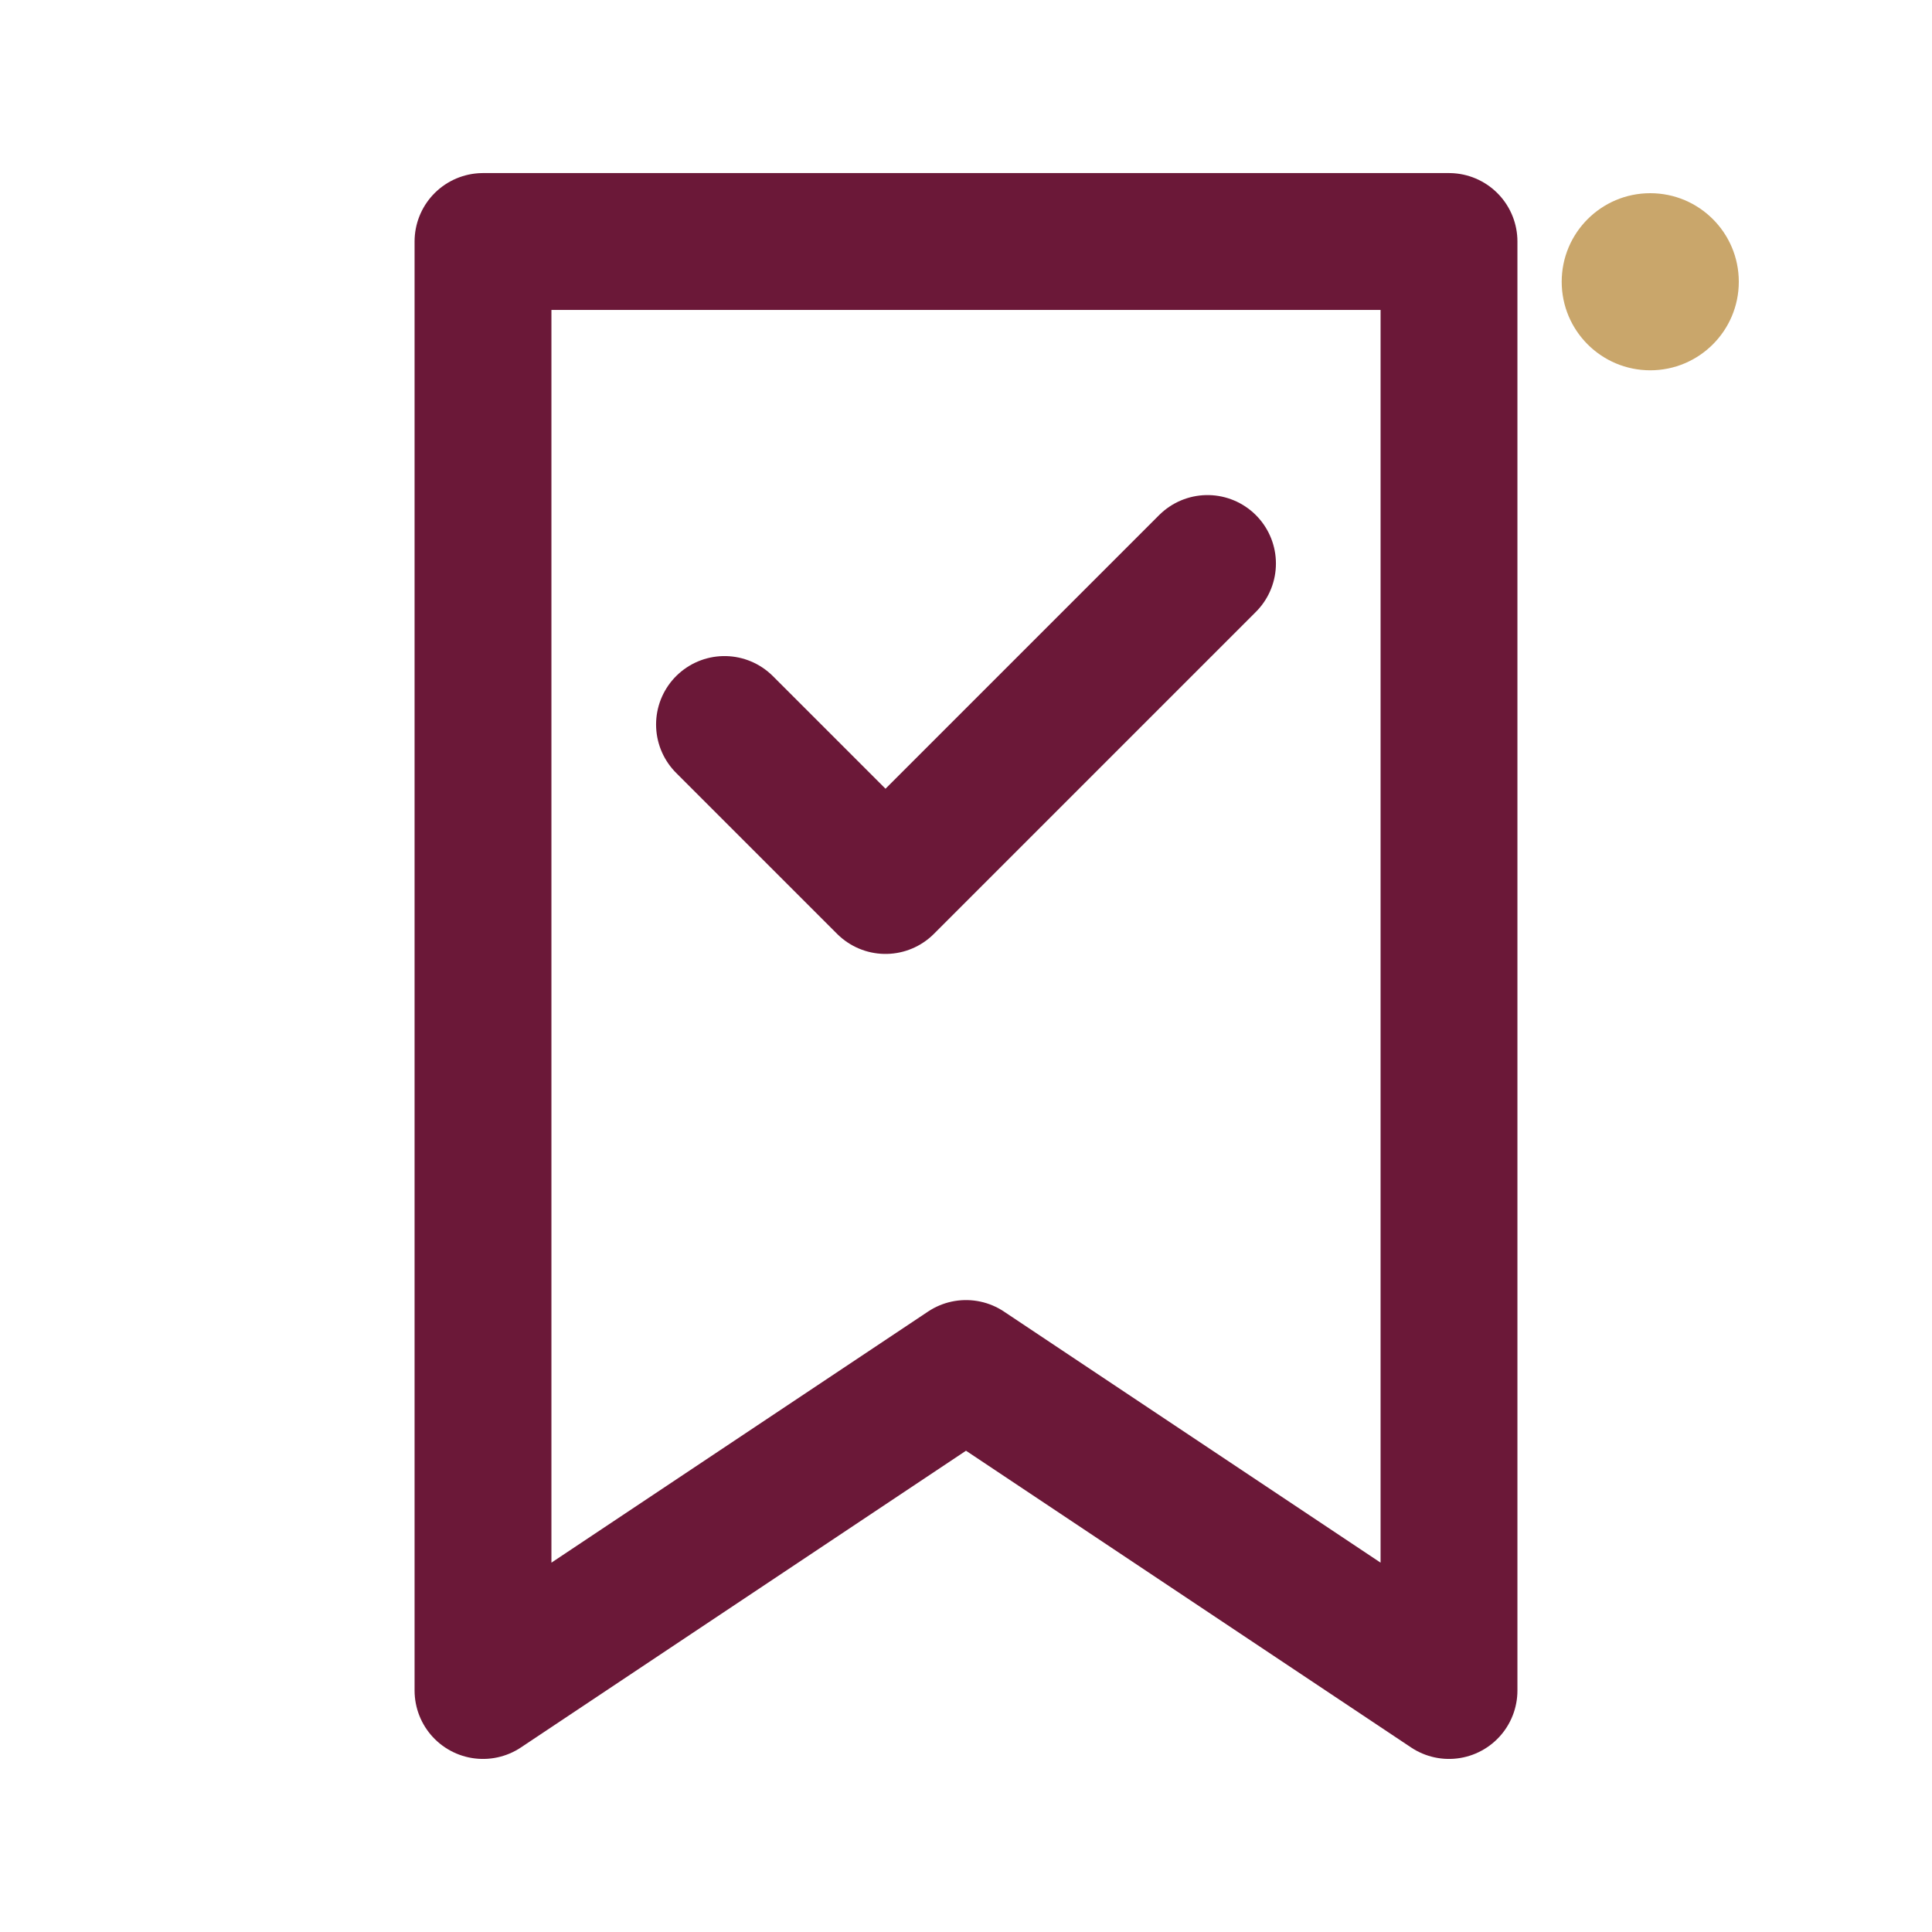
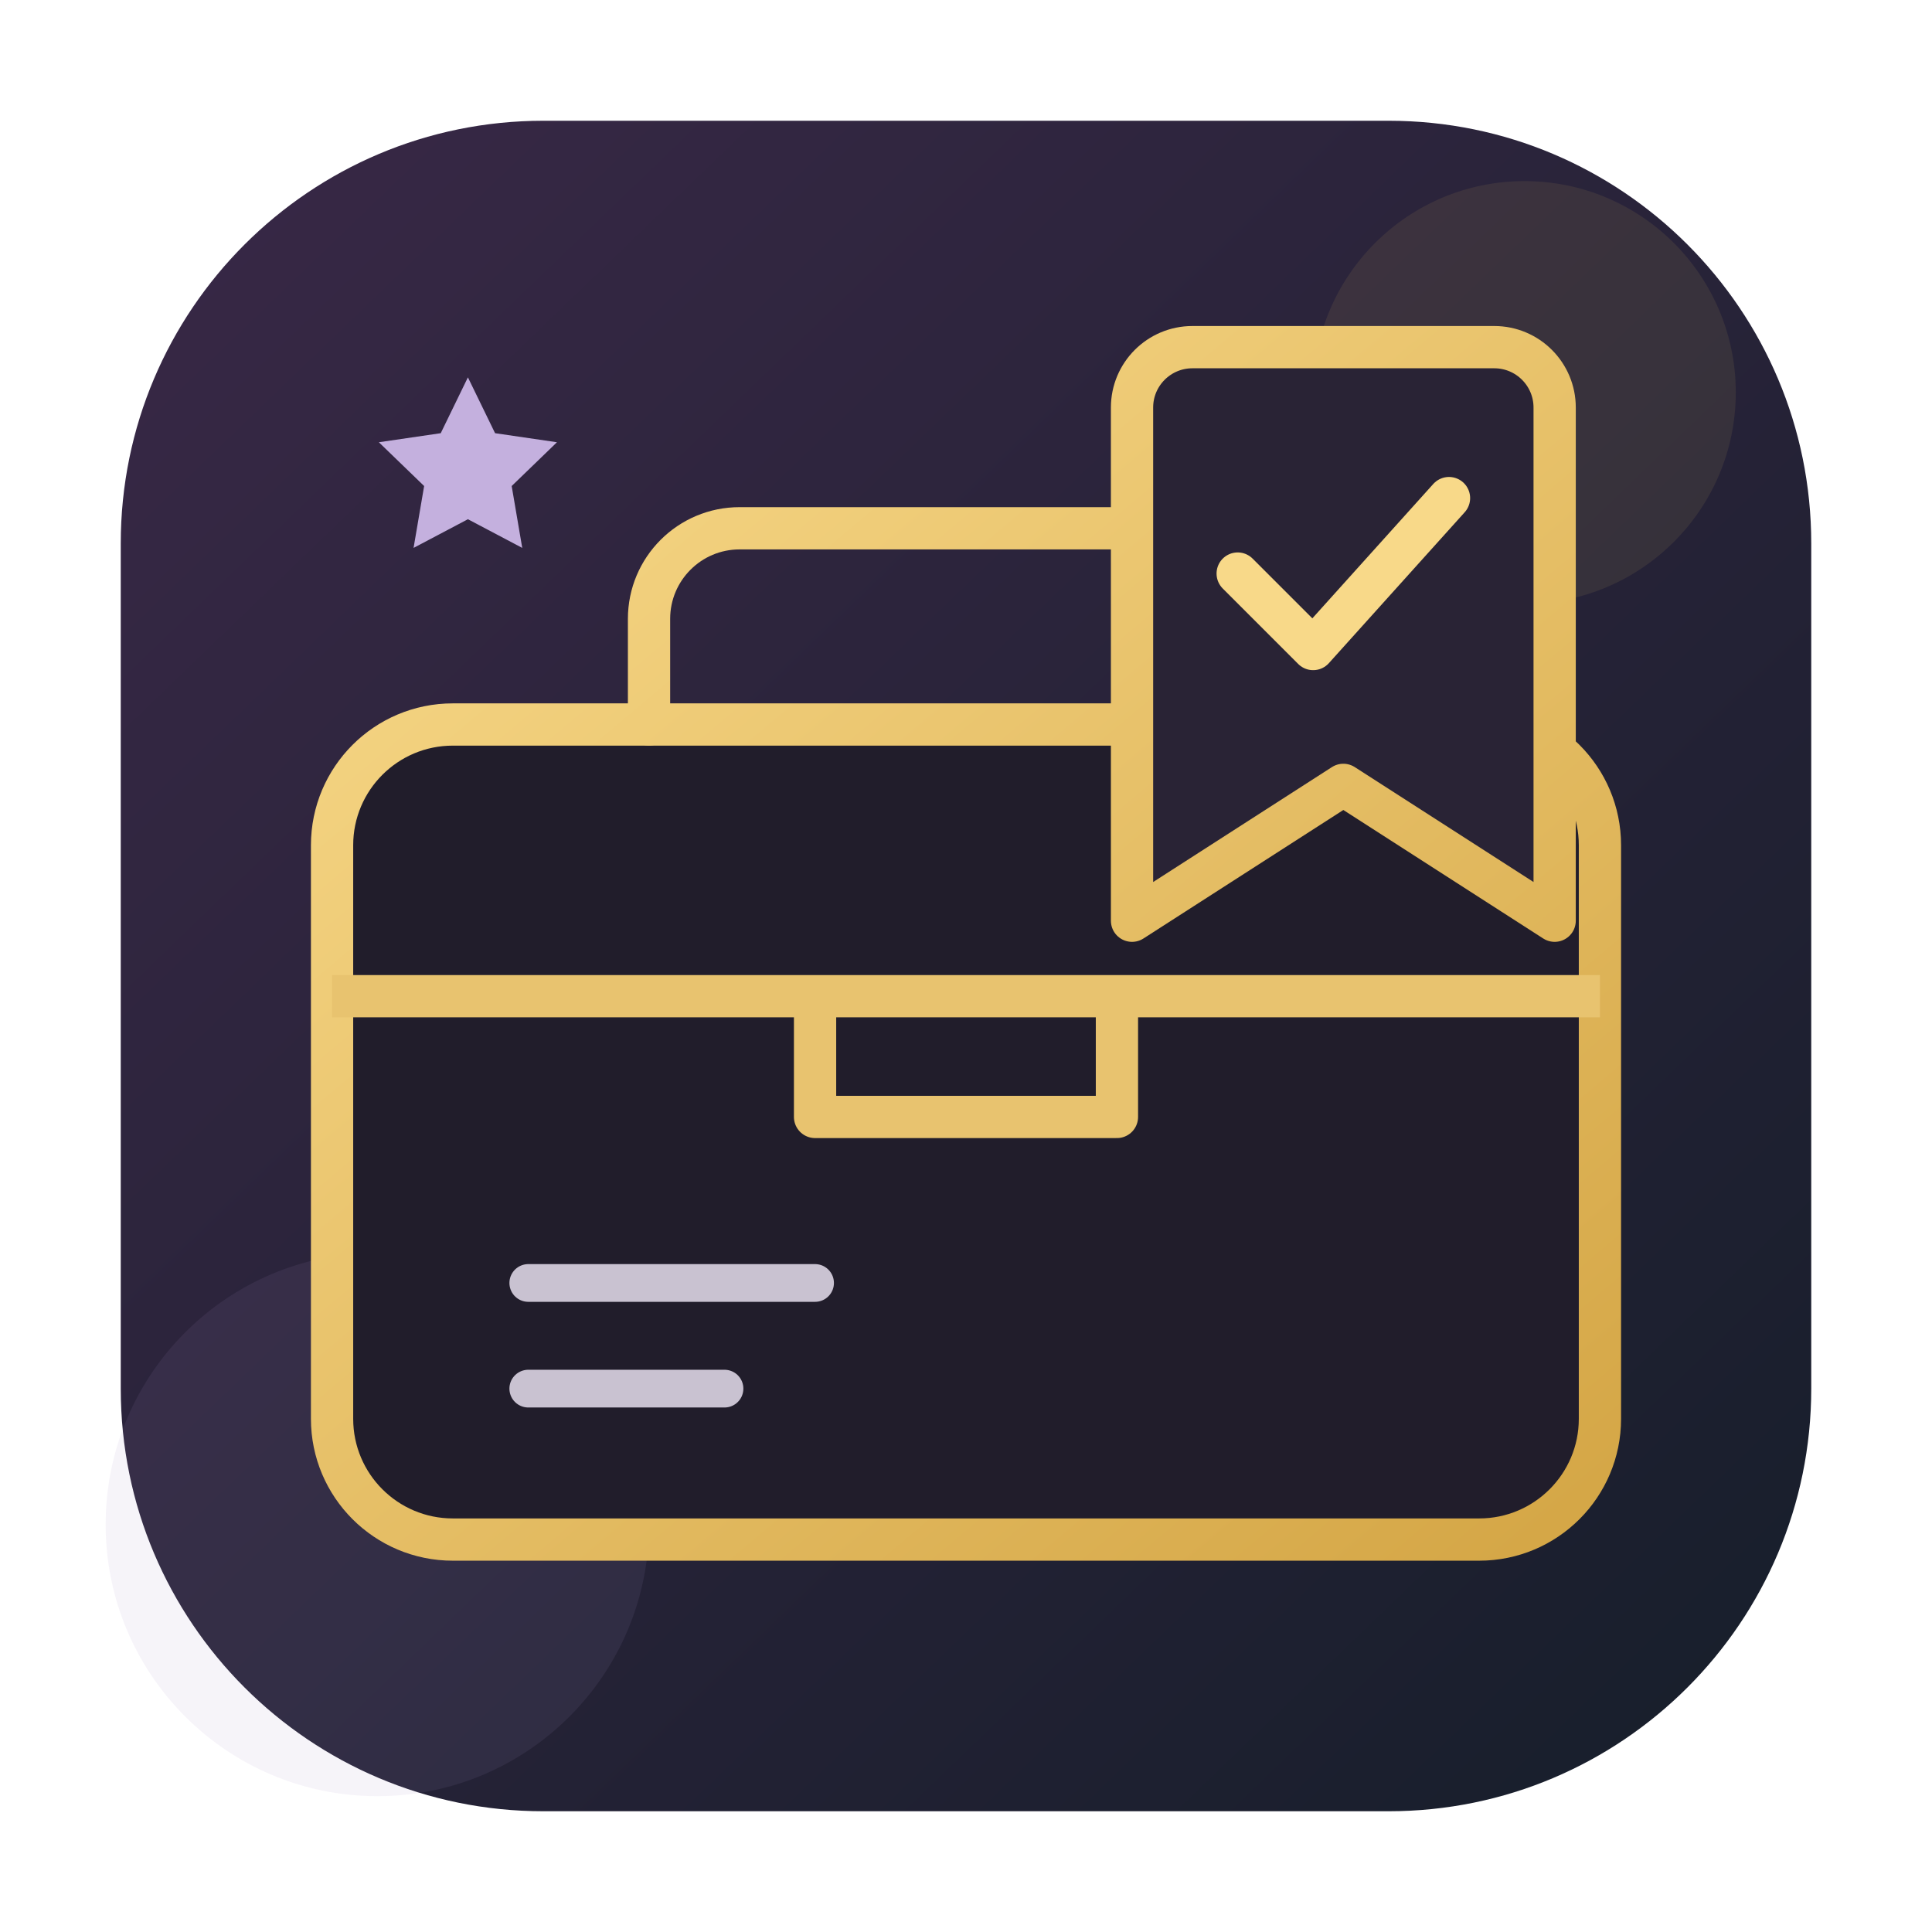
- <svg xmlns="http://www.w3.org/2000/svg" width="24" height="24" viewBox="0 0 24 24" fill="none" role="img" aria-labelledby="title desc">
-   <g stroke="#6B1838" stroke-width="1.7" stroke-linecap="round" stroke-linejoin="round">
-     <path d="M6 3h12v18l-6-4-6 4z" />
-     <path d="m9 9 2 2 4-4" />
-   </g>
-   <circle cx="20.5" cy="3.5" r="1.1" fill="#C9A66B" />
+ <svg xmlns="http://www.w3.org/2000/svg" viewBox="0 0 128 128" width="128" height="128" fill="none" role="img" aria-labelledby="saved-title saved-desc">
+   <defs>
+     <linearGradient id="saved-bg" x1="12" y1="10" x2="116" y2="118" gradientUnits="userSpaceOnUse">
+       <stop stop-color="#382846" />
+       <stop offset="1" stop-color="#171E2B" />
+     </linearGradient>
+     <linearGradient id="saved-gold" x1="29" y1="23" x2="98" y2="105" gradientUnits="userSpaceOnUse">
+       <stop stop-color="#F8D989" />
+       <stop offset="1" stop-color="#D5A747" />
+     </linearGradient>
+   </defs>
+   <rect x="8" y="8" width="112" height="112" rx="28" fill="url(#saved-bg)" />
+   <circle cx="101" cy="26" r="14" fill="#D9B45D" opacity=".10" />
+   <circle cx="25" cy="101" r="18" fill="#A78BC5" opacity=".10" />
+   <rect x="22" y="48" width="84" height="54" rx="8" fill="#211D2B" stroke="url(#saved-gold)" stroke-width="2.8" />
+   <path d="M43 48v-7a6 6 0 0 1 6-6h28a6 6 0 0 1 6 6v7" stroke="url(#saved-gold)" stroke-width="2.8" stroke-linecap="round" />
+   <path d="M22 66h84M54 66v8h20v-8" stroke="#E8C36F" stroke-width="2.8" stroke-linejoin="round" />
+   <path d="M35 85h19M35 92h13" stroke="#C9C2D1" stroke-width="2.5" stroke-linecap="round" />
+   <path d="M79 23h20a4 4 0 0 1 4 4v34l-14-9-14 9V27a4 4 0 0 1 4-4Z" fill="#292335" stroke="url(#saved-gold)" stroke-width="2.8" stroke-linejoin="round" />
+   <path d="m82 38 5 5 9-10" stroke="#F8D989" stroke-width="2.8" stroke-linecap="round" stroke-linejoin="round" />
+   <path d="m31 25 1.8 3.7 4.1.6-3 2.9.7 4.1-3.6-1.9-3.6 1.9.7-4.1-3-2.9 4.1-.6 1.8-3.7Z" fill="#C4B0DE" />
</svg>
